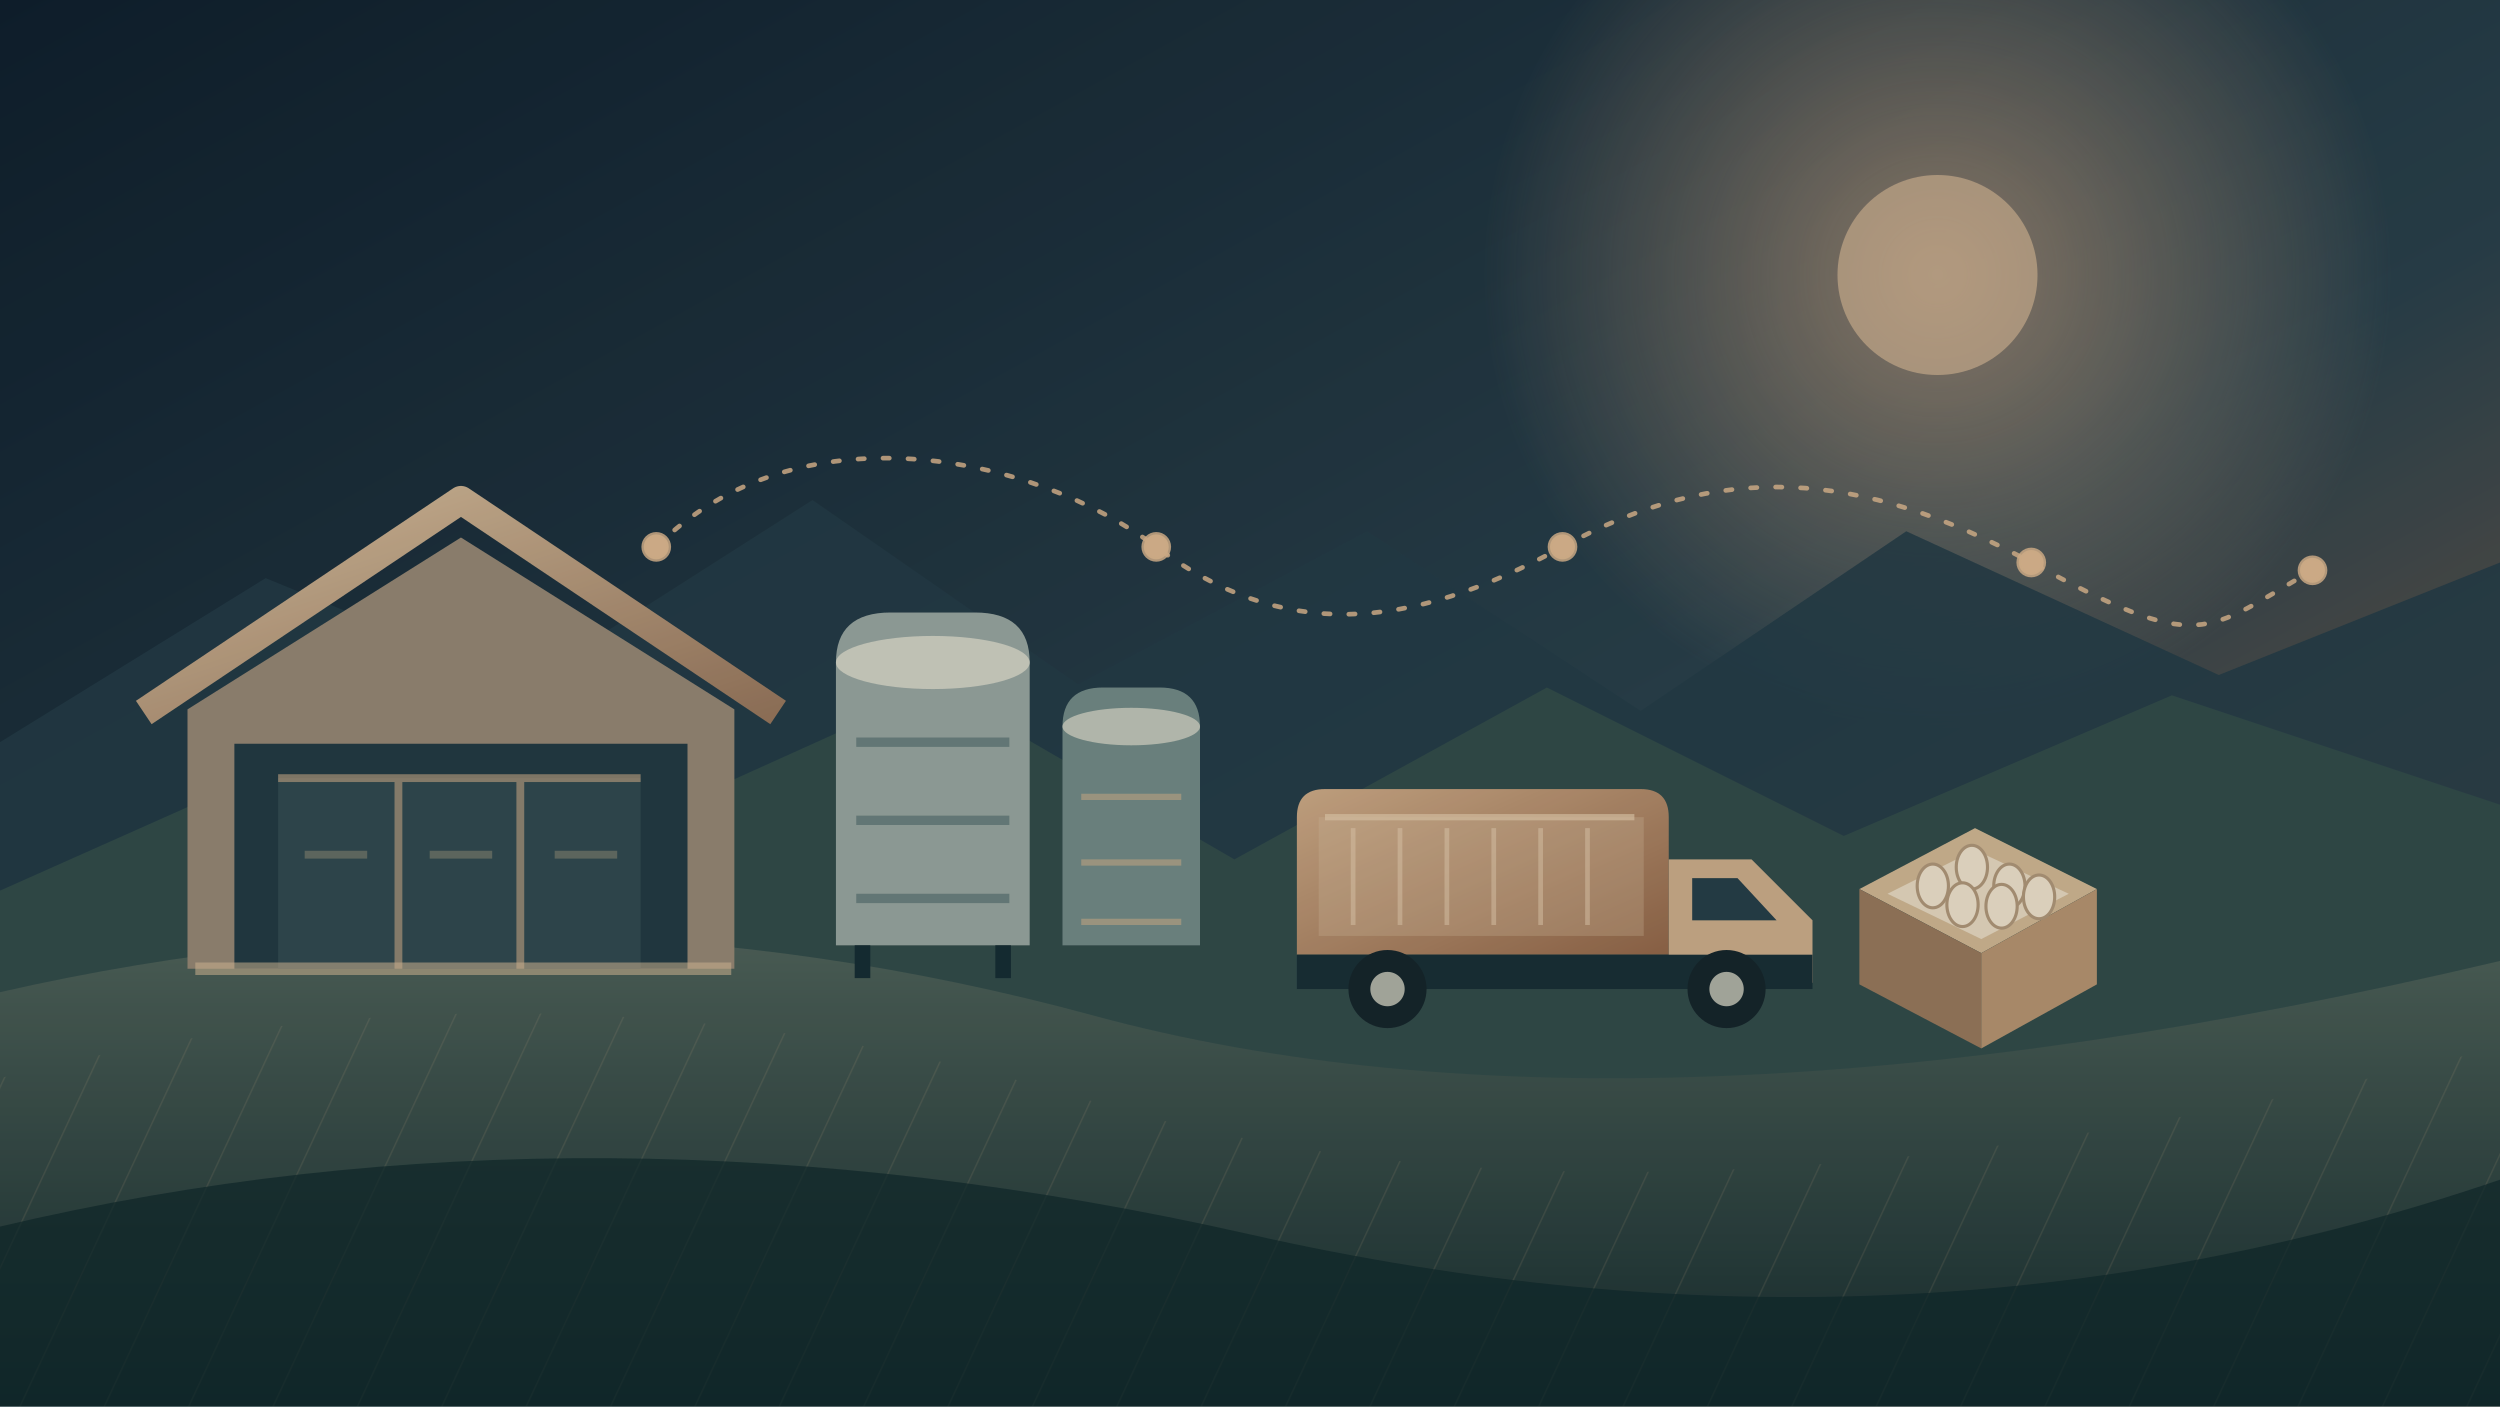
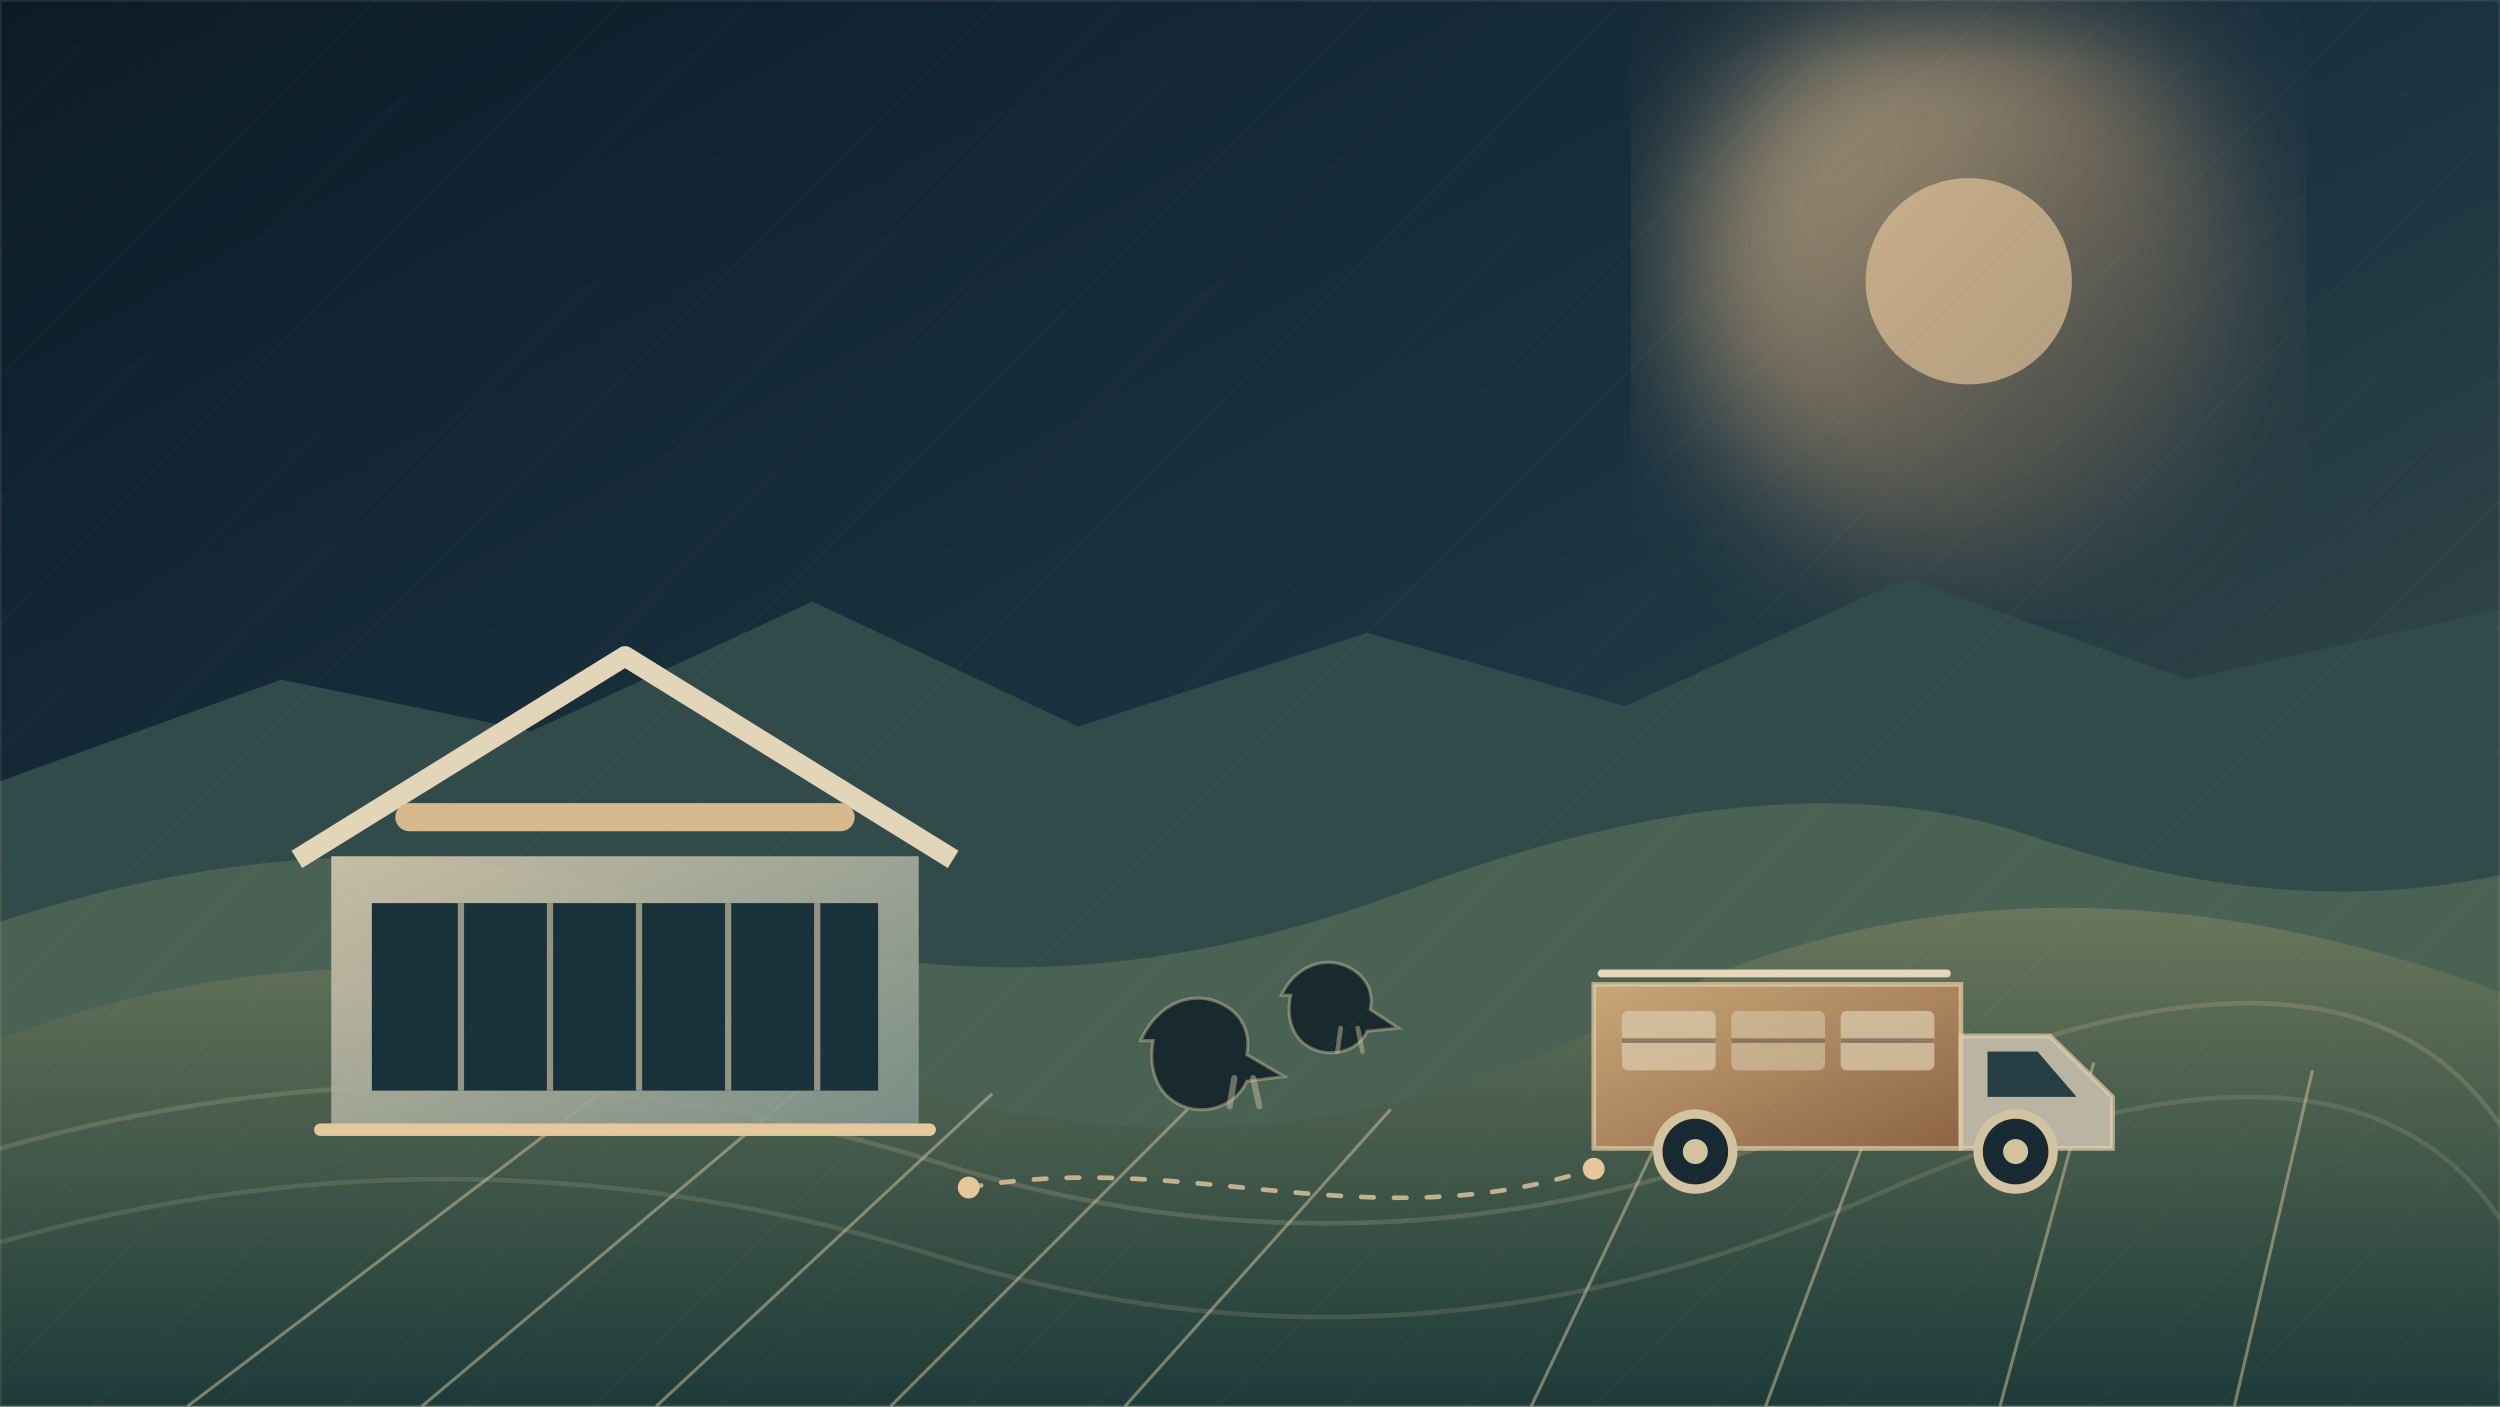
<svg xmlns="http://www.w3.org/2000/svg" viewBox="0 0 1600 900" fill="none">
  <defs>
    <linearGradient id="sky" x1="0" y1="0" x2="1" y2="1">
-       <stop stop-color="#101f2c" />
-       <stop offset=".58" stop-color="#2b414b" />
-       <stop offset="1" stop-color="#9a6949" />
+       <stop stop-color="#0c1b28" />
+       <stop offset=".52" stop-color="#1b3441" />
+       <stop offset="1" stop-color="#4b594e" />
    </linearGradient>
-     <linearGradient id="ground" x1="0" y1="0" x2="0" y2="1">
-       <stop stop-color="#52645a" />
-       <stop offset="1" stop-color="#172c2d" />
+     <linearGradient id="sun" x1="0" y1="0" x2="1" y2="1">
+       <stop stop-color="#f0d5a7" stop-opacity=".82" />
+       <stop offset="1" stop-color="#c98753" stop-opacity=".05" />
    </linearGradient>
-     <linearGradient id="roof" x1="0" y1="0" x2="1" y2="1">
-       <stop stop-color="#e1c6a2" />
-       <stop offset="1" stop-color="#9d795d" />
+     <linearGradient id="field" x1="0" y1="0" x2="0" y2="1">
+       <stop stop-color="#68765b" />
+       <stop offset="1" stop-color="#1d3b39" />
+     </linearGradient>
+     <linearGradient id="shed" x1="0" y1="0" x2="1" y2="1">
+       <stop stop-color="#d4c7ac" />
+       <stop offset="1" stop-color="#7d918b" />
    </linearGradient>
    <linearGradient id="truck" x1="0" y1="0" x2="1" y2="1">
-       <stop stop-color="#d6b08a" />
-       <stop offset="1" stop-color="#986949" />
+       <stop stop-color="#c9a777" />
+       <stop offset="1" stop-color="#8c6446" />
    </linearGradient>
-     <radialGradient id="glow">
-       <stop stop-color="#dfb18a" stop-opacity=".62" />
-       <stop offset="1" stop-color="#dfb18a" stop-opacity="0" />
-     </radialGradient>
-     <pattern id="fieldLines" width="54" height="54" patternUnits="userSpaceOnUse" patternTransform="skewX(-25)">
-       <path d="M0 0V54" stroke="#d8b18a" stroke-opacity=".13" stroke-width="2" />
+     <pattern id="grain" width="80" height="80" patternUnits="userSpaceOnUse">
+       <path d="M0 80 80 0" stroke="#f3dfbd" stroke-opacity=".035" />
    </pattern>
-     <filter id="softGlow" x="-30%" y="-30%" width="160%" height="160%">
-       <feGaussianBlur stdDeviation="12" />
+     <filter id="soft">
+       <feGaussianBlur stdDeviation="42" />
    </filter>
  </defs>
  <rect width="1600" height="900" fill="url(#sky)" />
-   <circle cx="1240" cy="176" r="290" fill="url(#glow)" />
-   <circle cx="1240" cy="176" r="64" fill="#e6c39d" fill-opacity=".62" />
-   <path d="M0 475 170 370 335 438 520 320 690 438 875 340 1050 455 1220 340 1420 432 1600 360V900H0Z" fill="#263d47" fill-opacity=".86" />
-   <path d="M0 570 220 472 405 528 600 440 790 550 990 440 1180 535 1390 445 1600 515V900H0Z" fill="#344d4a" />
-   <path d="M0 635Q350 555 700 650T1600 615V900H0Z" fill="url(#ground)" />
-   <path d="M0 690Q350 600 700 705T1600 670V900H0Z" fill="url(#fieldLines)" />
-   <path d="M0 785Q380 695 800 790T1600 755V900H0Z" fill="#10282a" fill-opacity=".7" />
-   <g>
-     <path d="M120 620V454L295 344 470 454V620Z" fill="#9b8a76" />
-     <path d="M92 456 295 320 498 456" stroke="url(#roof)" stroke-width="18" stroke-linejoin="round" />
-     <path d="M150 476H440V620H150Z" fill="#243b43" />
-     <path d="M178 498H410V620H178Z" fill="#334b50" />
-     <path d="M178 498H410M255 498V620M333 498V620" stroke="#d5b18c" stroke-opacity=".6" stroke-width="5" />
-     <path d="M125 620H468" stroke="#e4c49c" stroke-opacity=".55" stroke-width="8" />
-     <path d="M195 547H235M275 547H315M355 547H395" stroke="#e4c49c" stroke-opacity=".3" stroke-width="5" />
+   <circle cx="1260" cy="180" r="180" fill="url(#sun)" filter="url(#soft)" />
+   <circle cx="1260" cy="180" r="66" fill="#e8c69a" fill-opacity=".65" />
+   <path d="M0 500 180 435 340 468 520 385 690 465 875 405 1040 452 1220 370 1400 435 1600 390V900H0Z" fill="#314b4b" />
+   <path d="M0 590Q240 510 450 585T900 570T1300 535T1600 560V900H0Z" fill="#496253" />
+   <path d="M0 665Q250 570 520 675T1040 650T1600 635V900H0Z" fill="url(#field)" />
+   <path d="M0 735Q300 650 600 744T1200 705T1600 720" stroke="#d6c49a" stroke-opacity=".2" stroke-width="3" />
+   <path d="M0 795Q300 710 600 804T1200 765T1600 780" stroke="#d6c49a" stroke-opacity=".16" stroke-width="3" />
+   <g opacity=".5" stroke="#d6c49a" stroke-width="2">
+     <path d="M120 900 410 680M270 900 520 690M420 900 635 700M570 900 760 710M720 900 890 710" />
+     <path d="M980 900 1080 690M1130 900 1210 685M1280 900 1340 680M1430 900 1480 685" />
  </g>
-   <g>
-     <path d="M535 605V424Q535 392 570 392H624Q659 392 659 424V605Z" fill="#9eaaa3" />
-     <ellipse cx="597" cy="424" rx="62" ry="17" fill="#d8d8c9" />
-     <path d="M548 475H646M548 525H646M548 575H646" stroke="#5f7775" stroke-width="6" stroke-opacity=".75" />
-     <path d="M552 605V626M642 605V626" stroke="#172d33" stroke-width="10" />
-     <path d="M680 605V465Q680 440 706 440H742Q768 440 768 465V605Z" fill="#778e89" />
-     <ellipse cx="724" cy="465" rx="44" ry="12" fill="#c8cbbd" />
-     <path d="M692 510H756M692 552H756M692 590H756" stroke="#d4b28d" stroke-opacity=".6" stroke-width="4" />
+   <g transform="translate(190 420)">
+     <path d="M0 130 210 0 420 130" stroke="#e3d5b8" stroke-width="13" stroke-linejoin="round" />
+     <path d="M22 128H398V305H22Z" fill="url(#shed)" fill-opacity=".9" />
+     <path d="M48 158H372V278H48Z" fill="#18313a" />
+     <g stroke="#c3b99f" stroke-opacity=".72" stroke-width="4">
+       <path d="M105 158V278M162 158V278M219 158V278M276 158V278M333 158V278" />
+     </g>
+     <path d="M15 303H405" stroke="#e5c89a" stroke-width="8" stroke-linecap="round" />
+     <rect x="63" y="94" width="294" height="18" rx="9" fill="#d7b98b" />
  </g>
-   <g transform="translate(830 505)">
-     <path d="M0 18Q0 0 18 0H220Q238 0 238 18V106H0Z" fill="url(#truck)" />
-     <path d="M238 45H291L330 84V124H238Z" fill="#d4b28d" />
-     <path d="M253 57H282L307 84H253Z" fill="#283f48" />
-     <path d="M14 18H222V94H14Z" fill="#e1c7a4" fill-opacity=".3" />
-     <path d="M36 25V87M66 25V87M96 25V87M126 25V87M156 25V87M186 25V87" stroke="#f2d9b8" stroke-opacity=".5" stroke-width="3" />
-     <path d="M0 106H330V128H0Z" fill="#1a3035" />
-     <circle cx="58" cy="128" r="25" fill="#17252a" />
-     <circle cx="58" cy="128" r="11" fill="#b5b6a9" />
-     <circle cx="275" cy="128" r="25" fill="#17252a" />
-     <circle cx="275" cy="128" r="11" fill="#b5b6a9" />
-     <path d="M18 18H216" stroke="#f0d6b4" stroke-width="4" stroke-opacity=".65" />
+   <g fill="#182a2d" stroke="#d5c4a0" stroke-opacity=".45" stroke-width="2">
+     <path d="M730 666c12-27 39-35 59-19 8 7 11 17 9 28l24 14-24 3c-8 18-32 24-48 12-10-7-15-21-12-38z" />
+     <path d="M790 690l-3 18m15-18 4 18" stroke-width="4" stroke-linecap="round" />
+     <path d="M820 637c10-21 32-27 48-15 8 6 11 15 9 24l18 12-20 2c-6 14-26 18-39 9-9-6-13-18-10-32z" />
+     <path d="M858 658l-2 15m13-15 3 15" stroke-width="3" stroke-linecap="round" />
  </g>
-   <g transform="translate(1190 505)">
-     <path d="M0 64 74 25 152 64 78 105Z" fill="#d8bc96" />
-     <path d="M0 64V125L78 166V105Z" fill="#9d7b5d" />
-     <path d="M78 105 152 64V125L78 166Z" fill="#bd9872" />
-     <path d="M18 67 74 39 134 67 78 96Z" fill="#f0dfc5" />
-     <g fill="#f7e8d1" stroke="#b79b7b" stroke-width="2">
-       <ellipse cx="47" cy="62" rx="10" ry="14" />
-       <ellipse cx="72" cy="50" rx="10" ry="14" />
-       <ellipse cx="96" cy="62" rx="10" ry="14" />
-       <ellipse cx="66" cy="74" rx="10" ry="14" />
-       <ellipse cx="91" cy="75" rx="10" ry="14" />
-       <ellipse cx="115" cy="69" rx="10" ry="14" />
-     </g>
+   <g transform="translate(1020 565)">
+     <path d="M0 65H235V170H0Z" fill="url(#truck)" stroke="#e4cfaa" stroke-opacity=".7" stroke-width="3" />
+     <path d="M235 98H292L332 137V170H235Z" fill="#b9b5a2" stroke="#e4cfaa" stroke-opacity=".7" stroke-width="3" />
+     <path d="M252 108H284L309 137H252Z" fill="#263d44" />
+     <rect x="18" y="82" width="60" height="38" rx="4" fill="#d7c7a8" fill-opacity=".78" />
+     <rect x="88" y="82" width="60" height="38" rx="4" fill="#d7c7a8" fill-opacity=".6" />
+     <rect x="158" y="82" width="60" height="38" rx="4" fill="#d7c7a8" fill-opacity=".78" />
+     <path d="M18 101H78M88 101H148M158 101H218" stroke="#6c5a45" stroke-opacity=".65" stroke-width="3" />
+     <circle cx="65" cy="172" r="24" fill="#172a31" stroke="#d4c3a0" stroke-width="6" />
+     <circle cx="65" cy="172" r="8" fill="#d4c3a0" />
+     <circle cx="270" cy="172" r="24" fill="#172a31" stroke="#d4c3a0" stroke-width="6" />
+     <circle cx="270" cy="172" r="8" fill="#d4c3a0" />
+     <path d="M5 58H226" stroke="#e8d7b8" stroke-width="5" stroke-linecap="round" />
  </g>
-   <g stroke="#e6bd93" stroke-width="3" stroke-linecap="round" stroke-linejoin="round" stroke-opacity=".84">
-     <path d="M420 350C510 260 660 290 740 350S900 405 1000 350 1190 300 1300 360 1410 405 1480 365" stroke-dasharray="4 12" />
-     <circle cx="420" cy="350" r="8" fill="#e6bd93" />
-     <circle cx="740" cy="350" r="8" fill="#e6bd93" />
-     <circle cx="1000" cy="350" r="8" fill="#e6bd93" />
-     <circle cx="1300" cy="360" r="8" fill="#e6bd93" />
-     <circle cx="1480" cy="365" r="8" fill="#e6bd93" />
-   </g>
-   <path d="M0 0H1600V900H0Z" fill="#07151f" fill-opacity=".12" />
+   <path d="M620 760C760 735 875 795 1020 748" stroke="#e6c69b" stroke-opacity=".8" stroke-width="3" stroke-dasharray="8 13" stroke-linecap="round" />
+   <circle cx="620" cy="760" r="7" fill="#e6c69b" />
+   <circle cx="1020" cy="748" r="7" fill="#e6c69b" />
+   <rect width="1600" height="900" fill="url(#grain)" />
+   <path d="M0 0H1600V900H0Z" stroke="#d8c6a3" stroke-opacity=".13" stroke-width="2" />
</svg>
